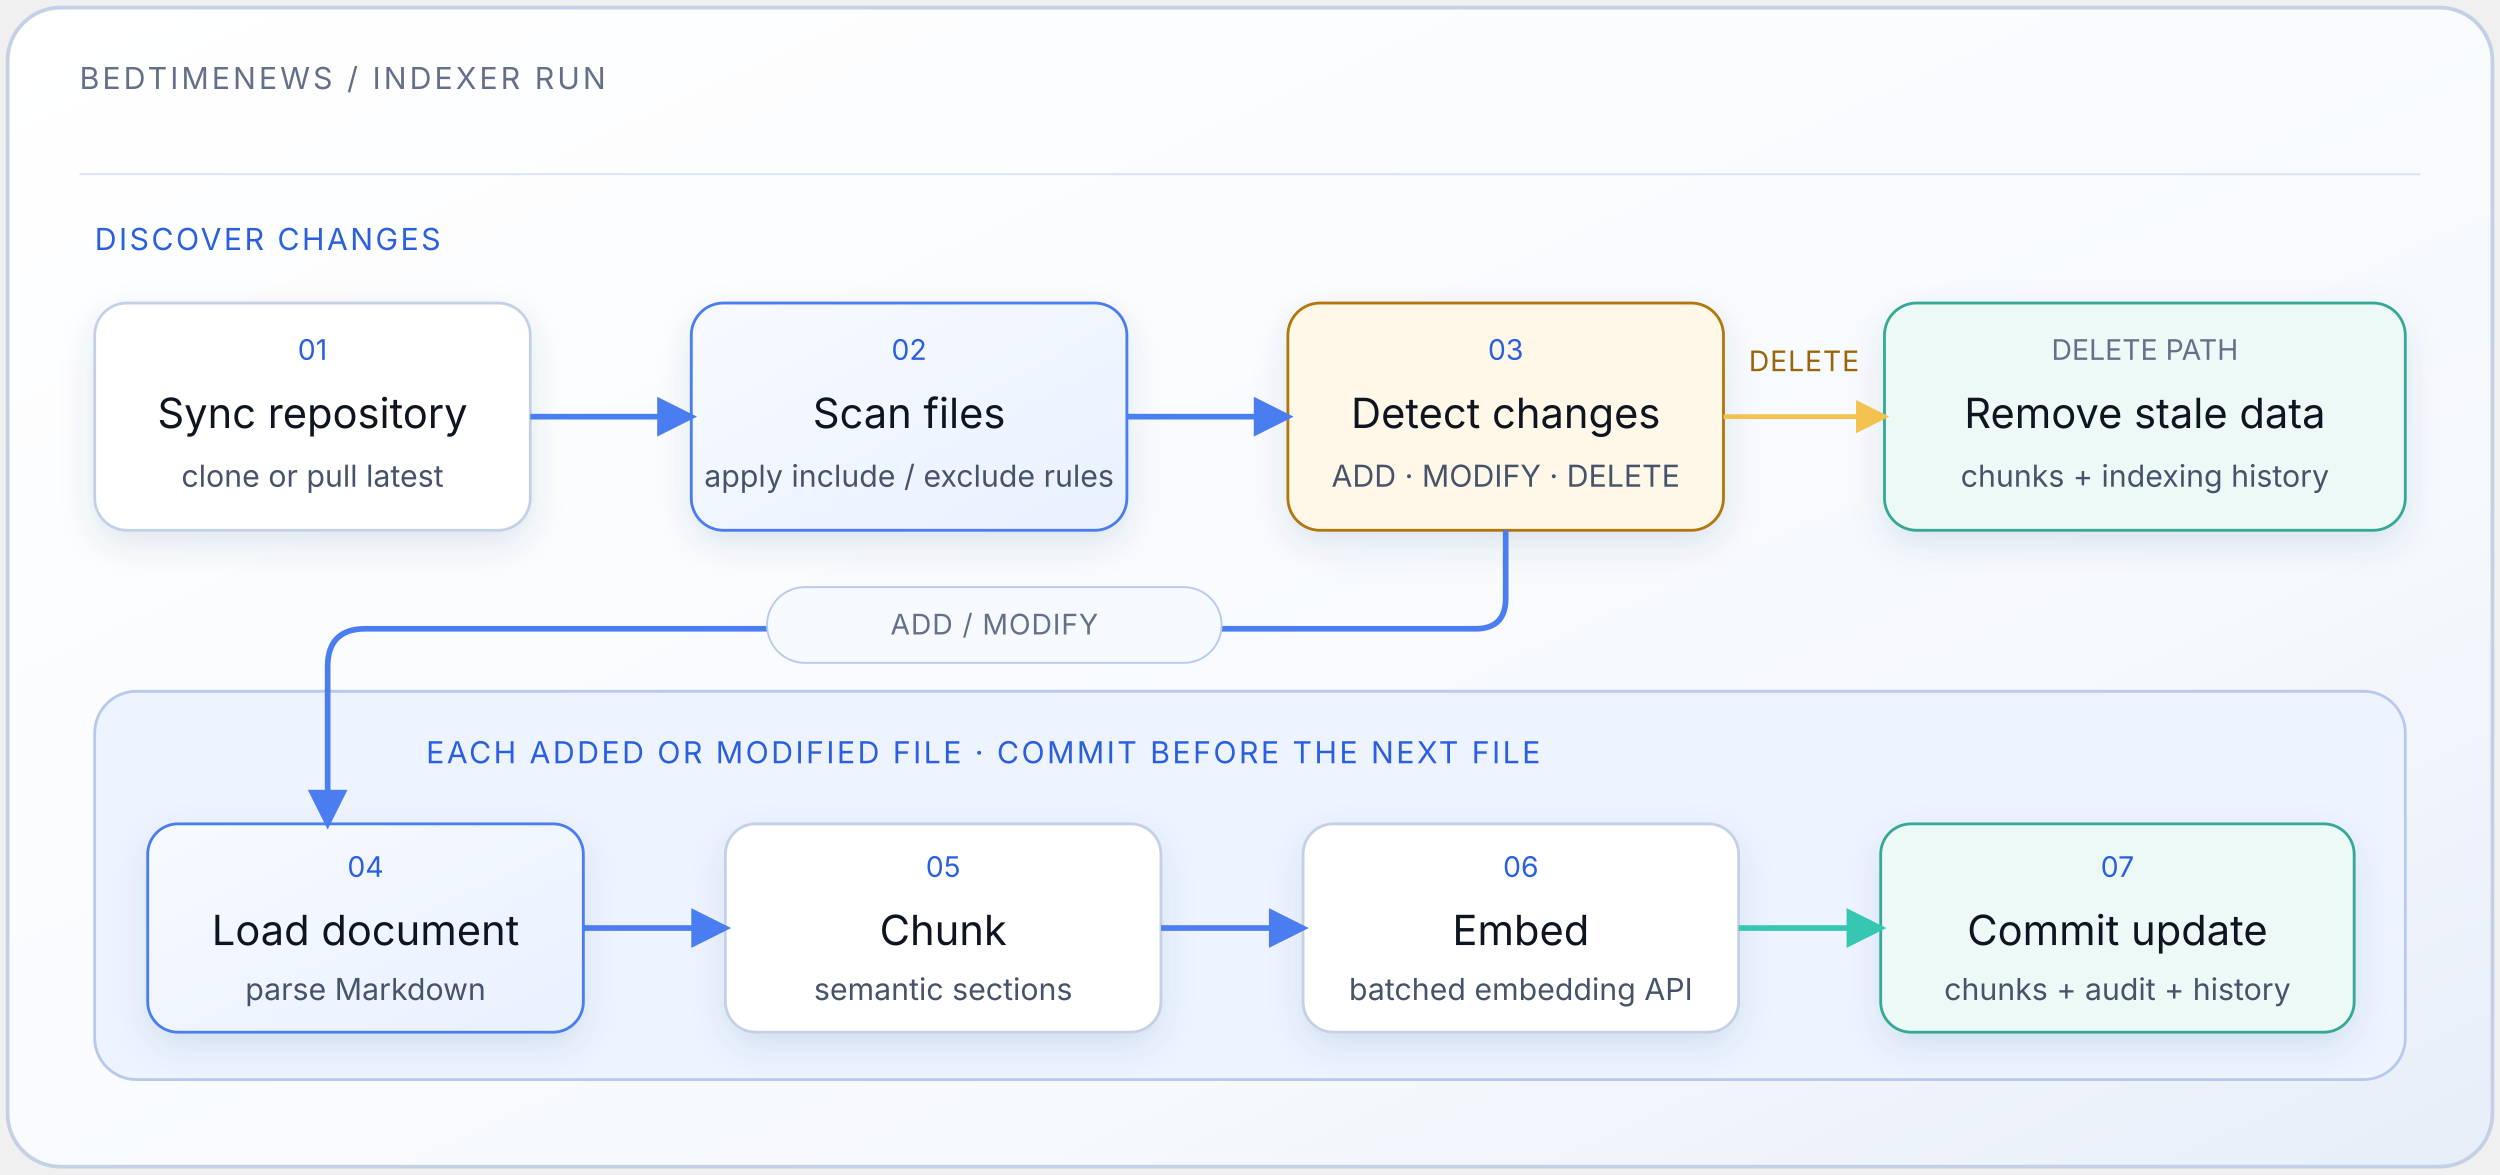
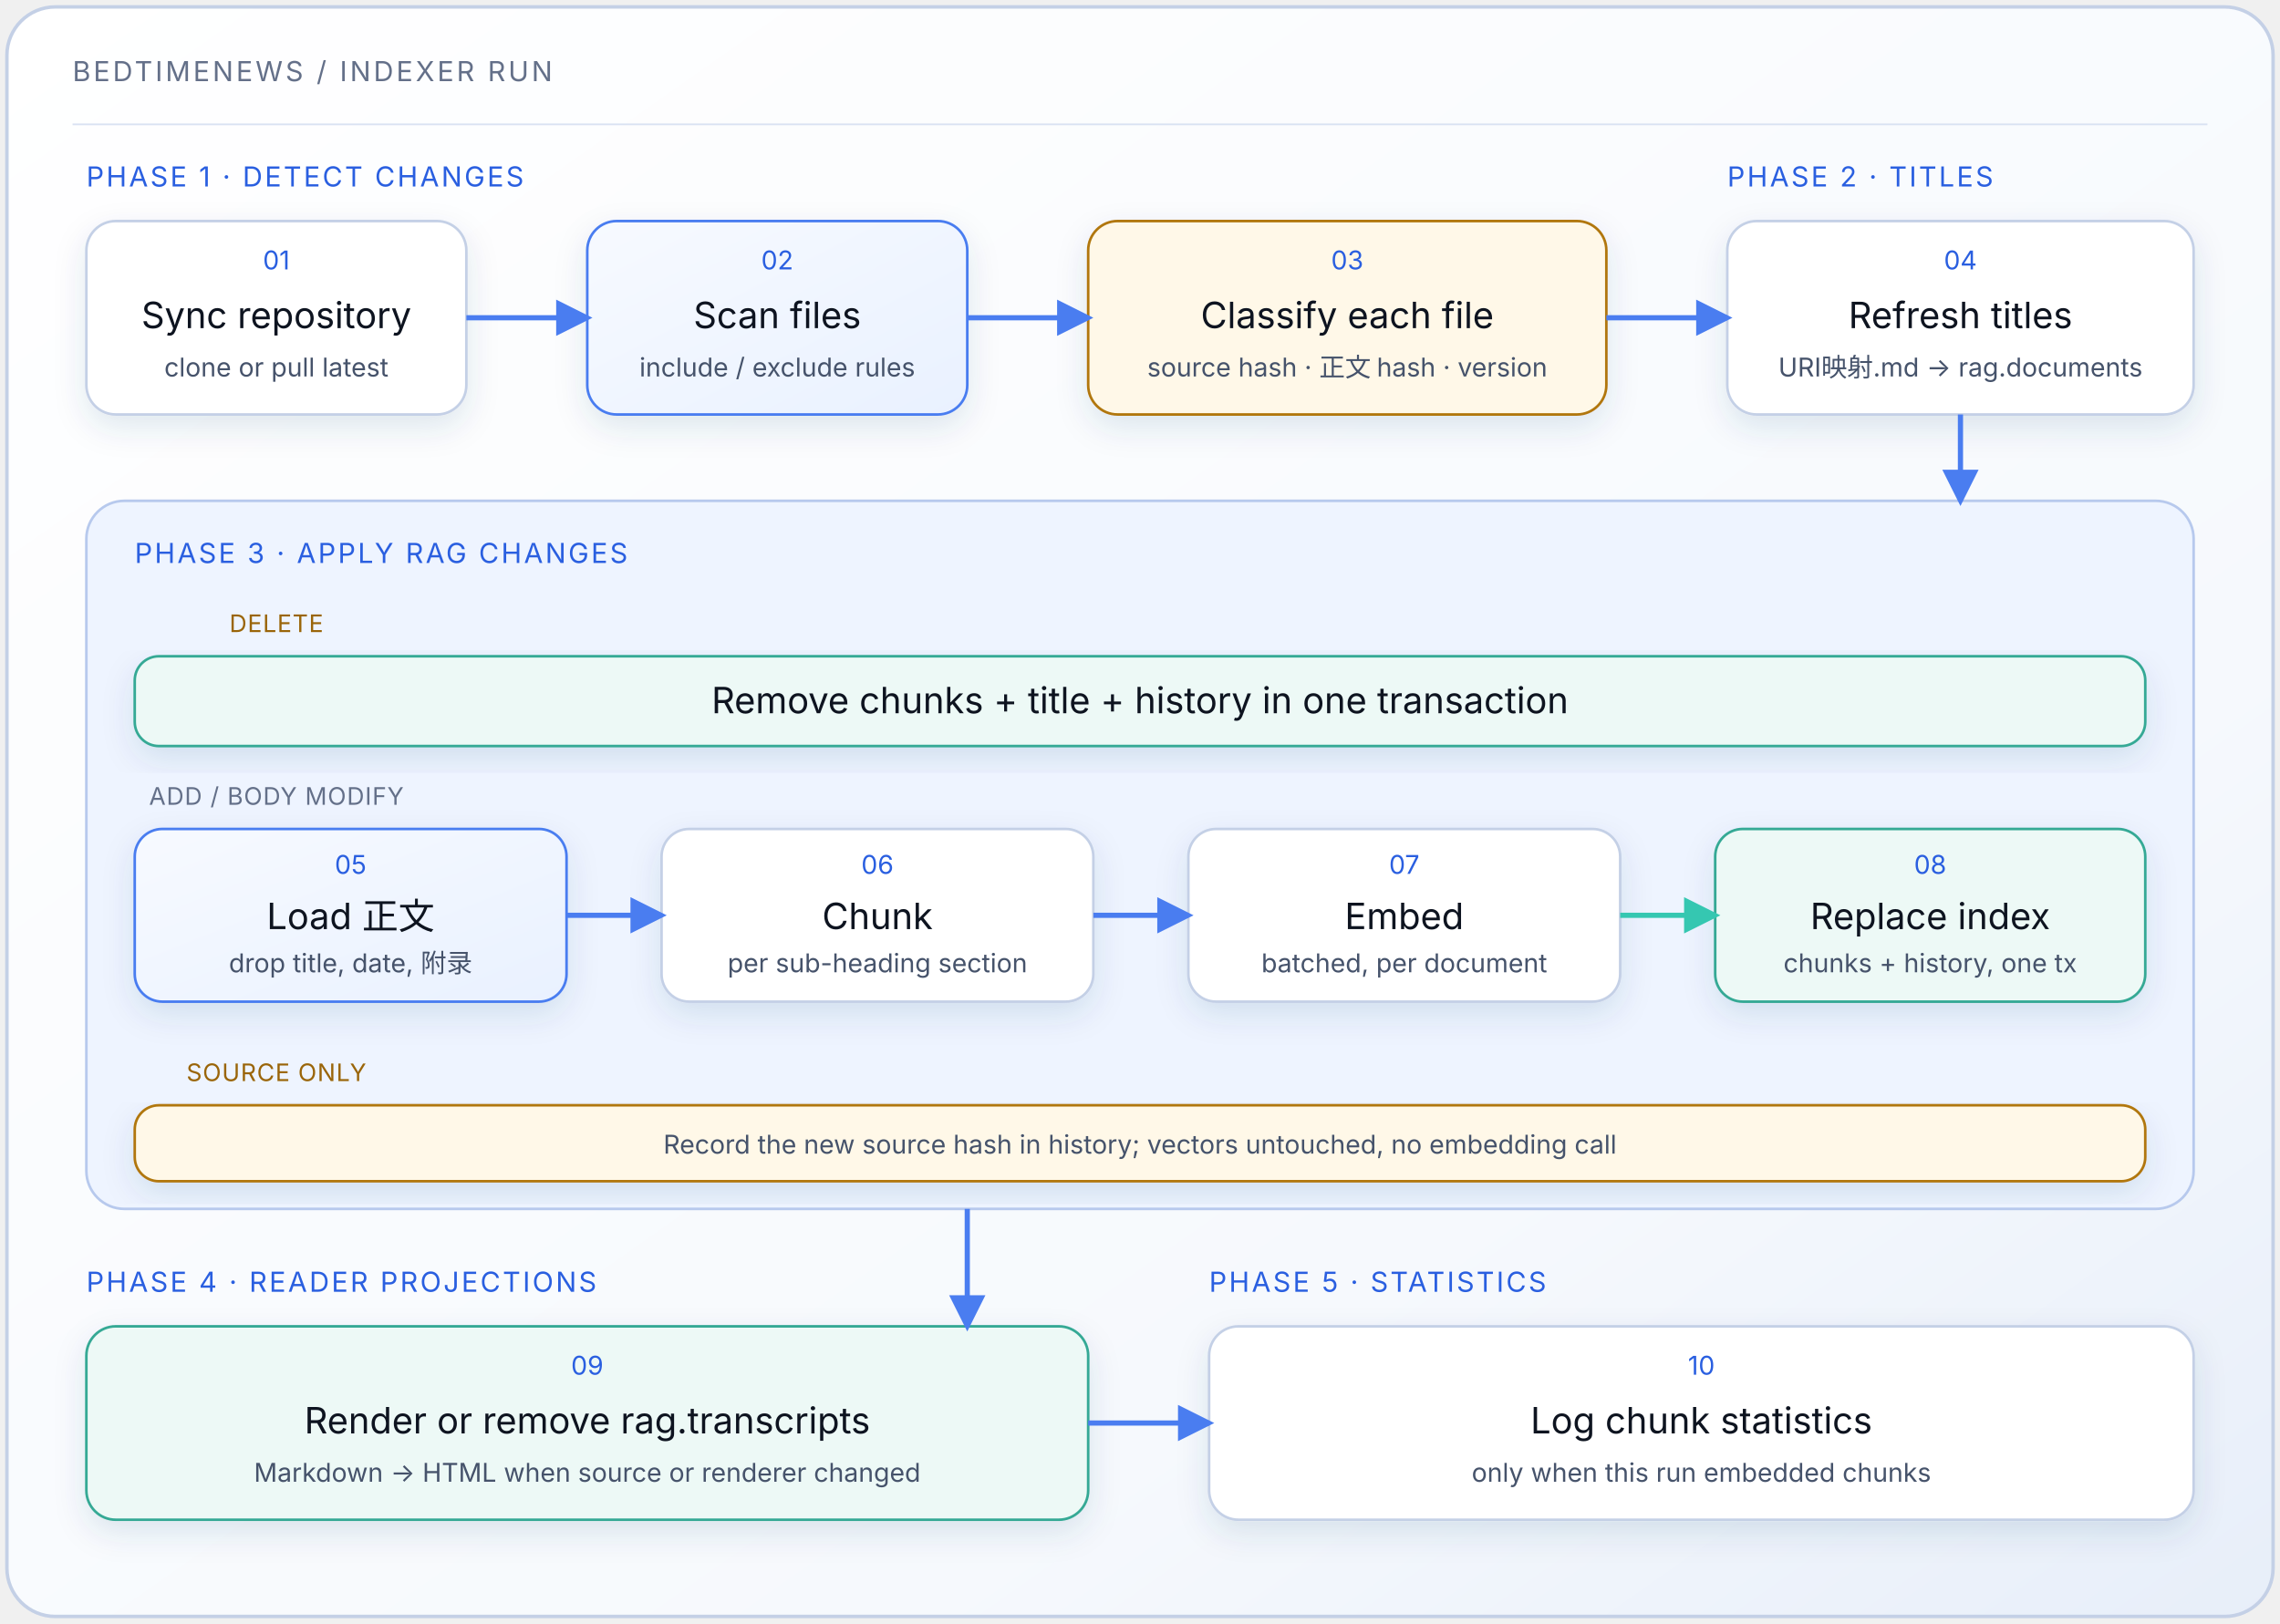
- <svg xmlns="http://www.w3.org/2000/svg" width="1320" height="620" viewBox="0 0 1320 620" role="img" aria-labelledby="title desc">
+ <svg xmlns="http://www.w3.org/2000/svg" width="1320" height="940" viewBox="0 0 1320 940" role="img" aria-labelledby="title desc">
  <defs>
    <linearGradient id="canvas" x1="0" y1="0" x2="1" y2="1">
      <stop offset="0" stop-color="#ffffff" />
      <stop offset=".7" stop-color="#f6f9fd" />
      <stop offset="1" stop-color="#e7eef9" />
    </linearGradient>
    <linearGradient id="blue-panel" x1="0" y1="0" x2="1" y2="1">
      <stop offset="0" stop-color="#f7faff" />
      <stop offset="1" stop-color="#e9f1ff" />
    </linearGradient>
    <filter id="shadow" x="-20%" y="-20%" width="140%" height="150%">
      <feDropShadow dx="0" dy="7" stdDeviation="9" flood-color="#29466f" flood-opacity=".12" />
    </filter>
    <marker id="blue-arrow" markerWidth="7" markerHeight="7" refX="6" refY="3.5" orient="auto">
      <path d="M0 0 7 3.5 0 7Z" fill="#4a7df0" />
    </marker>
    <marker id="gold-arrow" markerWidth="7" markerHeight="7" refX="6" refY="3.5" orient="auto">
      <path d="M0 0 7 3.5 0 7Z" fill="#f2c14e" />
    </marker>
    <marker id="teal-arrow" markerWidth="7" markerHeight="7" refX="6" refY="3.5" orient="auto">
      <path d="M0 0 7 3.5 0 7Z" fill="#35c7b1" />
    </marker>
    <style>
      .canvas { fill:url(#canvas); stroke:#c4d0e6; stroke-width:2 }
      .group { fill:#eef4ff; stroke:#b7c9ed; stroke-width:1.5 }
      .node { fill:#ffffff; stroke:#c4d0e6; stroke-width:1.5; filter:url(#shadow) }
      .focus { fill:url(#blue-panel); stroke:#4a7df0 }
      .change { fill:#fff8e8; stroke:#b1770f }
      .database { fill:#edf9f6; stroke:#35a995 }
      .eyebrow { fill:#647089; font:400 16px ui-sans-serif,system-ui,-apple-system,"Segoe UI",sans-serif; letter-spacing:.1em }
      .group-label { fill:#2a5fe0; font:400 16px ui-sans-serif,system-ui,-apple-system,"Segoe UI",sans-serif; letter-spacing:.08em }
      .num { fill:#2a5fe0; font:400 15px ui-sans-serif,system-ui,-apple-system,"Segoe UI",sans-serif; text-anchor:middle }
-       .label { fill:#0e1420; font:400 22px ui-sans-serif,system-ui,-apple-system,"Segoe UI",sans-serif; text-anchor:middle }
-       .sub { fill:#46536b; font:400 16px ui-sans-serif,system-ui,-apple-system,"Segoe UI",sans-serif; text-anchor:middle }
-       .mono { fill:#647089; font:400 15px ui-sans-serif,system-ui,-apple-system,"Segoe UI",sans-serif; text-anchor:middle }
+       .label { fill:#0e1420; font:400 21px ui-sans-serif,system-ui,-apple-system,"Segoe UI",sans-serif; text-anchor:middle }
+       .sub { fill:#46536b; font:400 15px ui-sans-serif,system-ui,-apple-system,"Segoe UI",sans-serif; text-anchor:middle }
      .blue-line { fill:none; stroke:#4a7df0; stroke-width:3; marker-end:url(#blue-arrow) }
      .gold-line { fill:none; stroke:#f2c14e; stroke-width:2.5; marker-end:url(#gold-arrow) }
      .teal-line { fill:none; stroke:#35c7b1; stroke-width:3; marker-end:url(#teal-arrow) }
-       .edge-label { fill:#647089; font:400 15px ui-sans-serif,system-ui,-apple-system,"Segoe UI",sans-serif; letter-spacing:.03em; text-anchor:middle }
+       .edge-label { fill:#647089; font:400 14px ui-sans-serif,system-ui,-apple-system,"Segoe UI",sans-serif; letter-spacing:.03em; text-anchor:middle }
      .gold { fill:#9a6509 }
    </style>
  </defs>
-   <rect class="canvas" x="4" y="4" width="1312" height="612" rx="28" />
+   <rect class="canvas" x="4" y="4" width="1312" height="932" rx="28" />
  <text class="eyebrow" x="42" y="47">BEDTIMENEWS / INDEXER RUN</text>
-   <line x1="42" y1="92" x2="1278" y2="92" stroke="#d9e2f2" />
-   <text class="group-label" x="50" y="132">DISCOVER CHANGES</text>
-   <rect class="node" x="50" y="160" width="230" height="120" rx="17" />
-   <text class="num" x="165" y="190">01</text>
-   <text class="label" x="165" y="226">Sync repository</text>
-   <text class="sub" x="165" y="257">clone or pull latest</text>
-   <rect class="node focus" x="365" y="160" width="230" height="120" rx="17" />
-   <text class="num" x="480" y="190">02</text>
-   <text class="label" x="480" y="226">Scan files</text>
-   <text class="sub" x="480" y="257">apply include / exclude rules</text>
-   <rect class="node change" x="680" y="160" width="230" height="120" rx="17" />
-   <text class="num" x="795" y="190">03</text>
-   <text class="label" x="795" y="226">Detect changes</text>
-   <text class="sub" x="795" y="257">ADD · MODIFY · DELETE</text>
-   <rect class="node database" x="995" y="160" width="275" height="120" rx="17" />
-   <text class="mono" x="1132.5" y="190">DELETE PATH</text>
-   <text class="label" x="1132.5" y="226">Remove stale data</text>
-   <text class="sub" x="1132.5" y="257">chunks + indexing history</text>
-   <path class="blue-line" d="M280 220H365" />
-   <path class="blue-line" d="M595 220H680" />
-   <path class="gold-line" d="M910 220H995" />
-   <text class="edge-label gold" x="952.5" y="196">DELETE</text>
-   <rect class="group" x="50" y="365" width="1220" height="205" rx="22" />
-   <text class="group-label" x="225" y="403">EACH ADDED OR MODIFIED FILE · COMMIT BEFORE THE NEXT FILE</text>
-   <rect class="node focus" x="78" y="435" width="230" height="110" rx="16" />
-   <text class="num" x="193" y="463">04</text>
-   <text class="label" x="193" y="499">Load document</text>
-   <text class="sub" x="193" y="528">parse Markdown</text>
-   <rect class="node" x="383" y="435" width="230" height="110" rx="16" />
-   <text class="num" x="498" y="463">05</text>
-   <text class="label" x="498" y="499">Chunk</text>
-   <text class="sub" x="498" y="528">semantic sections</text>
-   <rect class="node" x="688" y="435" width="230" height="110" rx="16" />
-   <text class="num" x="803" y="463">06</text>
-   <text class="label" x="803" y="499">Embed</text>
-   <text class="sub" x="803" y="528">batched embedding API</text>
-   <rect class="node database" x="993" y="435" width="250" height="110" rx="16" />
-   <text class="num" x="1118" y="463">07</text>
-   <text class="label" x="1118" y="499">Commit update</text>
-   <text class="sub" x="1118" y="528">chunks + audit + history</text>
-   <path class="blue-line" d="M308 490H383" />
-   <path class="blue-line" d="M613 490H688" />
-   <path class="teal-line" d="M918 490H993" />
-   <path class="blue-line" d="M795 280V316Q795 332 779 332H193Q173 332 173 352V435" />
-   <rect x="405" y="310" width="240" height="40" rx="20" fill="#f6f9fd" stroke="#b7c9ed" />
-   <text class="edge-label" x="525" y="335">ADD / MODIFY</text>
+   <line x1="42" y1="72" x2="1278" y2="72" stroke="#d9e2f2" />
+   <text class="group-label" x="50" y="108">PHASE 1 · DETECT CHANGES</text>
+   <text class="group-label" x="1000" y="108">PHASE 2 · TITLES</text>
+   <rect class="node" x="50" y="128" width="220" height="112" rx="17" />
+   <text class="num" x="160" y="156">01</text>
+   <text class="label" x="160" y="190">Sync repository</text>
+   <text class="sub" x="160" y="218">clone or pull latest</text>
+   <rect class="node focus" x="340" y="128" width="220" height="112" rx="17" />
+   <text class="num" x="450" y="156">02</text>
+   <text class="label" x="450" y="190">Scan files</text>
+   <text class="sub" x="450" y="218">include / exclude rules</text>
+   <rect class="node change" x="630" y="128" width="300" height="112" rx="17" />
+   <text class="num" x="780" y="156">03</text>
+   <text class="label" x="780" y="190">Classify each file</text>
+   <text class="sub" x="780" y="218">source hash · 正文 hash · version</text>
+   <rect class="node" x="1000" y="128" width="270" height="112" rx="17" />
+   <text class="num" x="1135" y="156">04</text>
+   <text class="label" x="1135" y="190">Refresh titles</text>
+   <text class="sub" x="1135" y="218">URI映射.md → rag.documents</text>
+   <path class="blue-line" d="M270 184H340" />
+   <path class="blue-line" d="M560 184H630" />
+   <path class="blue-line" d="M930 184H1000" />
+   <rect class="group" x="50" y="290" width="1220" height="410" rx="22" />
+   <text class="group-label" x="78" y="326">PHASE 3 · APPLY RAG CHANGES</text>
+   <text class="edge-label gold" x="160" y="366">DELETE</text>
+   <rect class="node database" x="78" y="380" width="1164" height="52" rx="14" />
+   <text class="label" x="660" y="413">Remove chunks + title + history in one transaction</text>
+   <text class="edge-label" x="160" y="466">ADD / BODY MODIFY</text>
+   <rect class="node focus" x="78" y="480" width="250" height="100" rx="16" />
+   <text class="num" x="203" y="506">05</text>
+   <text class="label" x="203" y="538">Load 正文</text>
+   <text class="sub" x="203" y="563">drop title, date, 附录</text>
+   <rect class="node" x="383" y="480" width="250" height="100" rx="16" />
+   <text class="num" x="508" y="506">06</text>
+   <text class="label" x="508" y="538">Chunk</text>
+   <text class="sub" x="508" y="563">per sub-heading section</text>
+   <rect class="node" x="688" y="480" width="250" height="100" rx="16" />
+   <text class="num" x="813" y="506">07</text>
+   <text class="label" x="813" y="538">Embed</text>
+   <text class="sub" x="813" y="563">batched, per document</text>
+   <rect class="node database" x="993" y="480" width="249" height="100" rx="16" />
+   <text class="num" x="1117.5" y="506">08</text>
+   <text class="label" x="1117.5" y="538">Replace index</text>
+   <text class="sub" x="1117.5" y="563">chunks + history, one tx</text>
+   <path class="blue-line" d="M328 530H383" />
+   <path class="blue-line" d="M633 530H688" />
+   <path class="teal-line" d="M938 530H993" />
+   <text class="edge-label gold" x="160" y="626">SOURCE ONLY</text>
+   <rect class="node change" x="78" y="640" width="1164" height="44" rx="14" />
+   <text class="sub" x="660" y="668">Record the new source hash in history; vectors untouched, no embedding call</text>
+   <path class="blue-line" d="M1135 240V290" />
+   <text class="group-label" x="50" y="748">PHASE 4 · READER PROJECTIONS</text>
+   <text class="group-label" x="700" y="748">PHASE 5 · STATISTICS</text>
+   <rect class="node database" x="50" y="768" width="580" height="112" rx="17" />
+   <text class="num" x="340" y="796">09</text>
+   <text class="label" x="340" y="830">Render or remove rag.transcripts</text>
+   <text class="sub" x="340" y="858">Markdown → HTML when source or renderer changed</text>
+   <rect class="node" x="700" y="768" width="570" height="112" rx="17" />
+   <text class="num" x="985" y="796">10</text>
+   <text class="label" x="985" y="830">Log chunk statistics</text>
+   <text class="sub" x="985" y="858">only when this run embedded chunks</text>
+   <path class="blue-line" d="M560 700V768" />
+   <path class="blue-line" d="M630 824H700" />
</svg>
